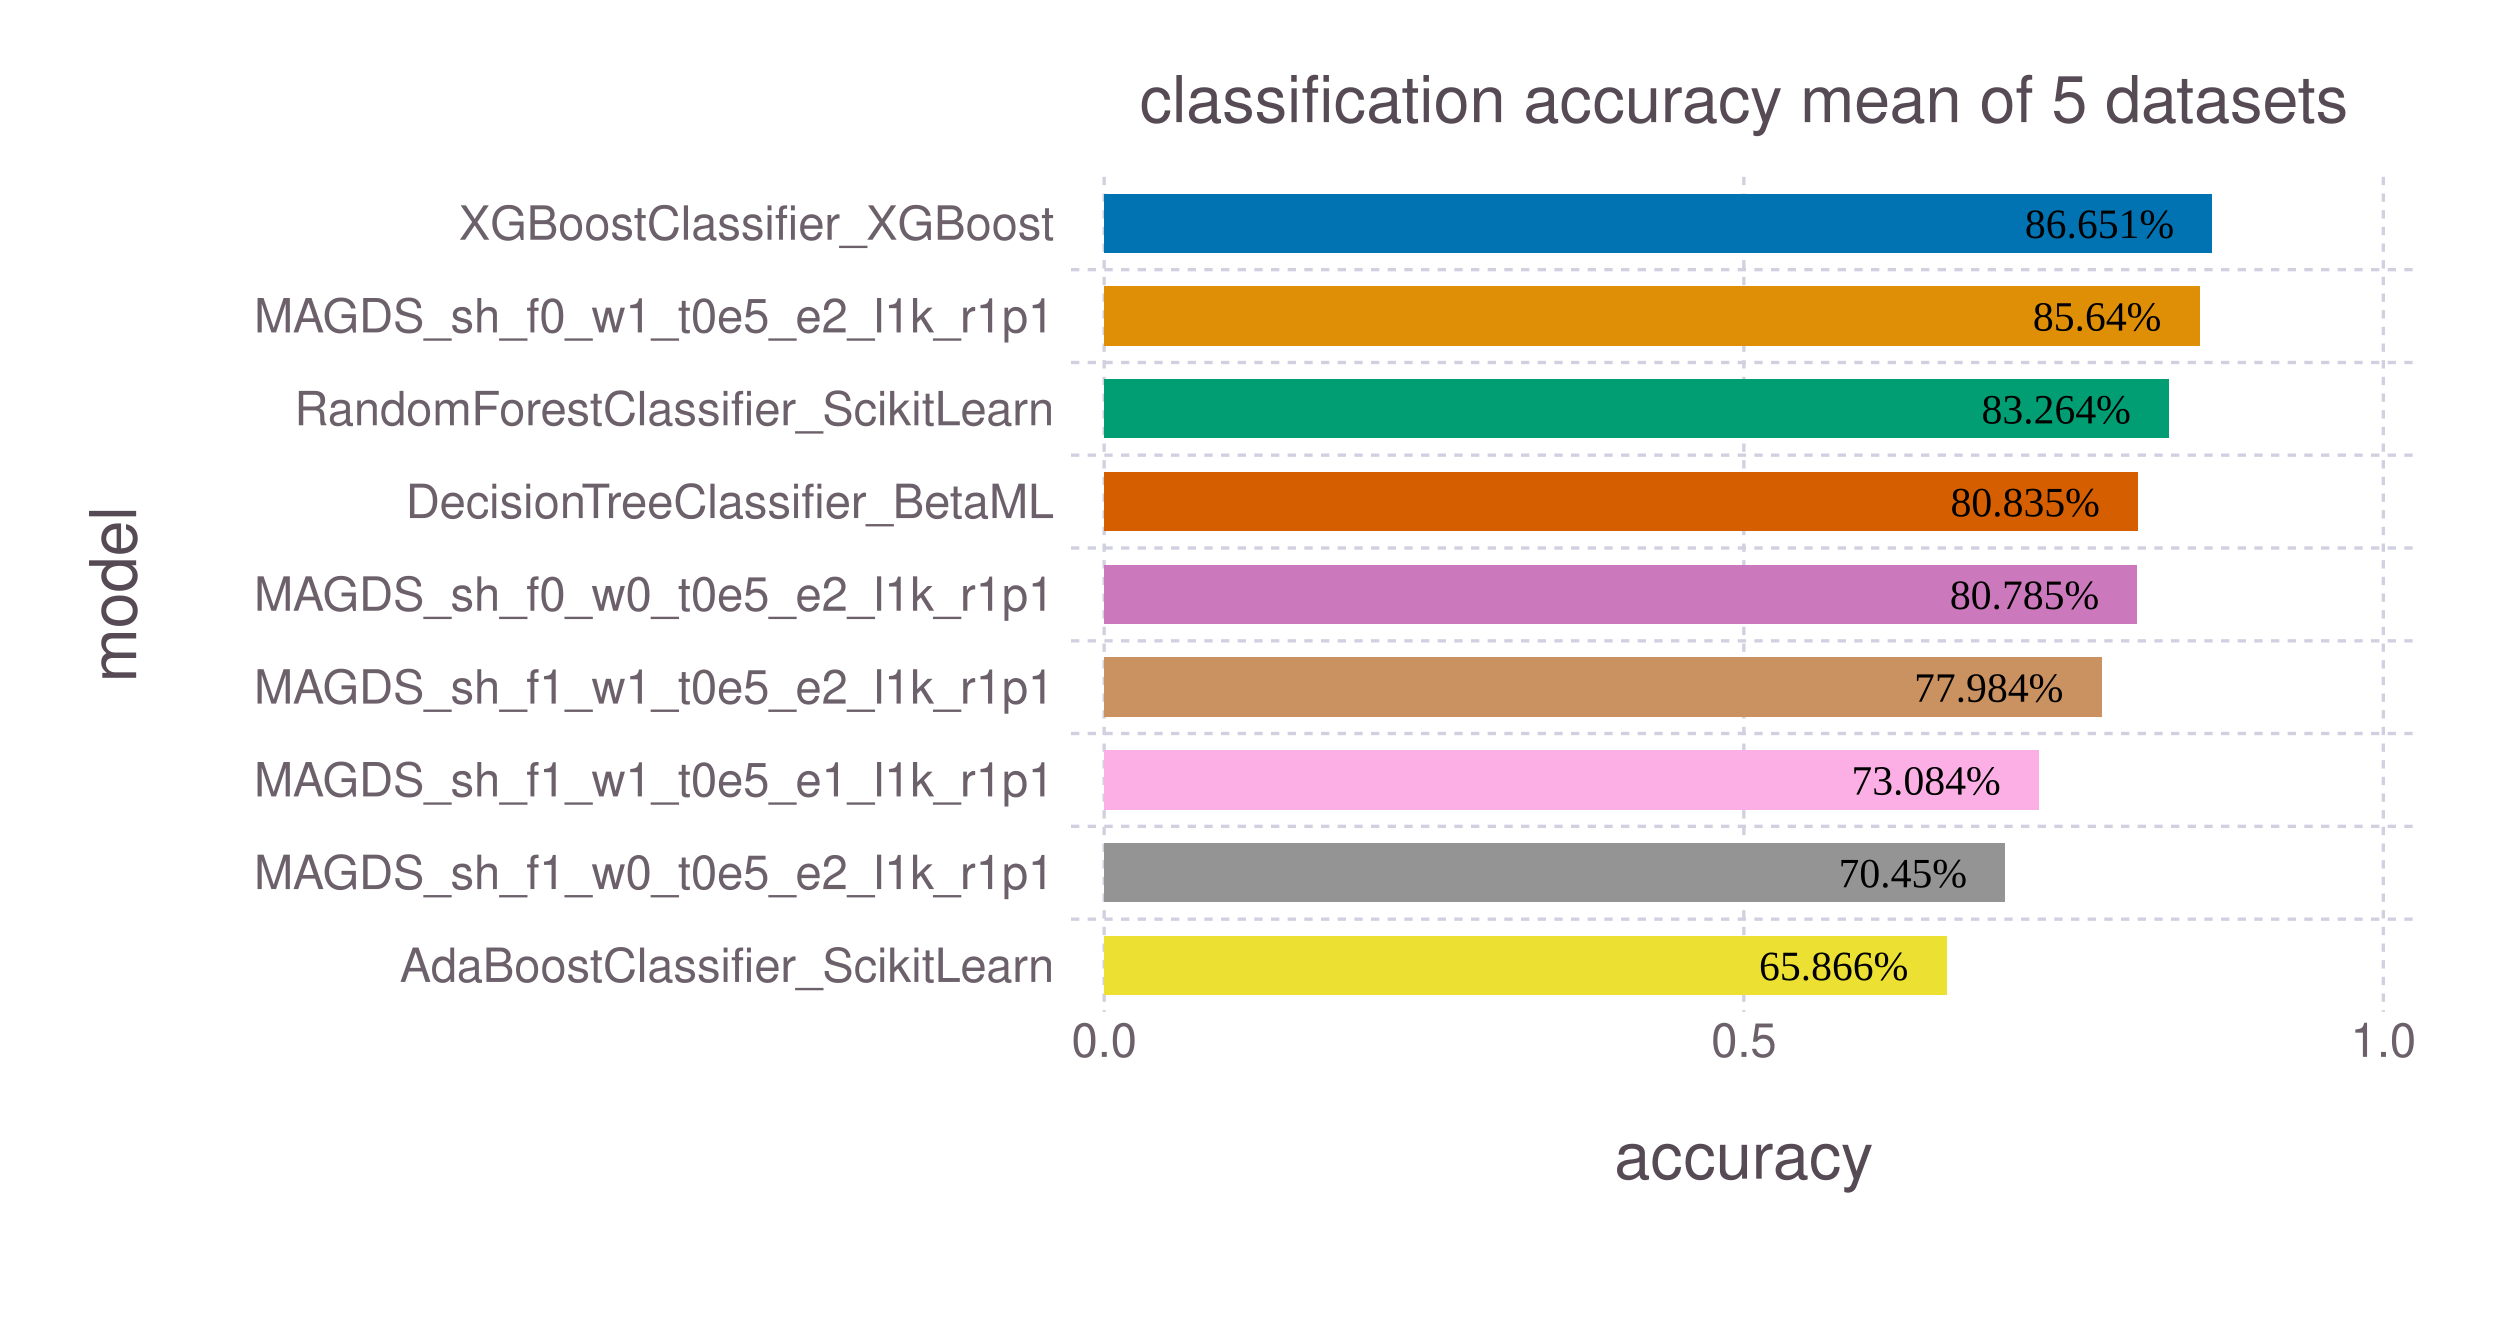
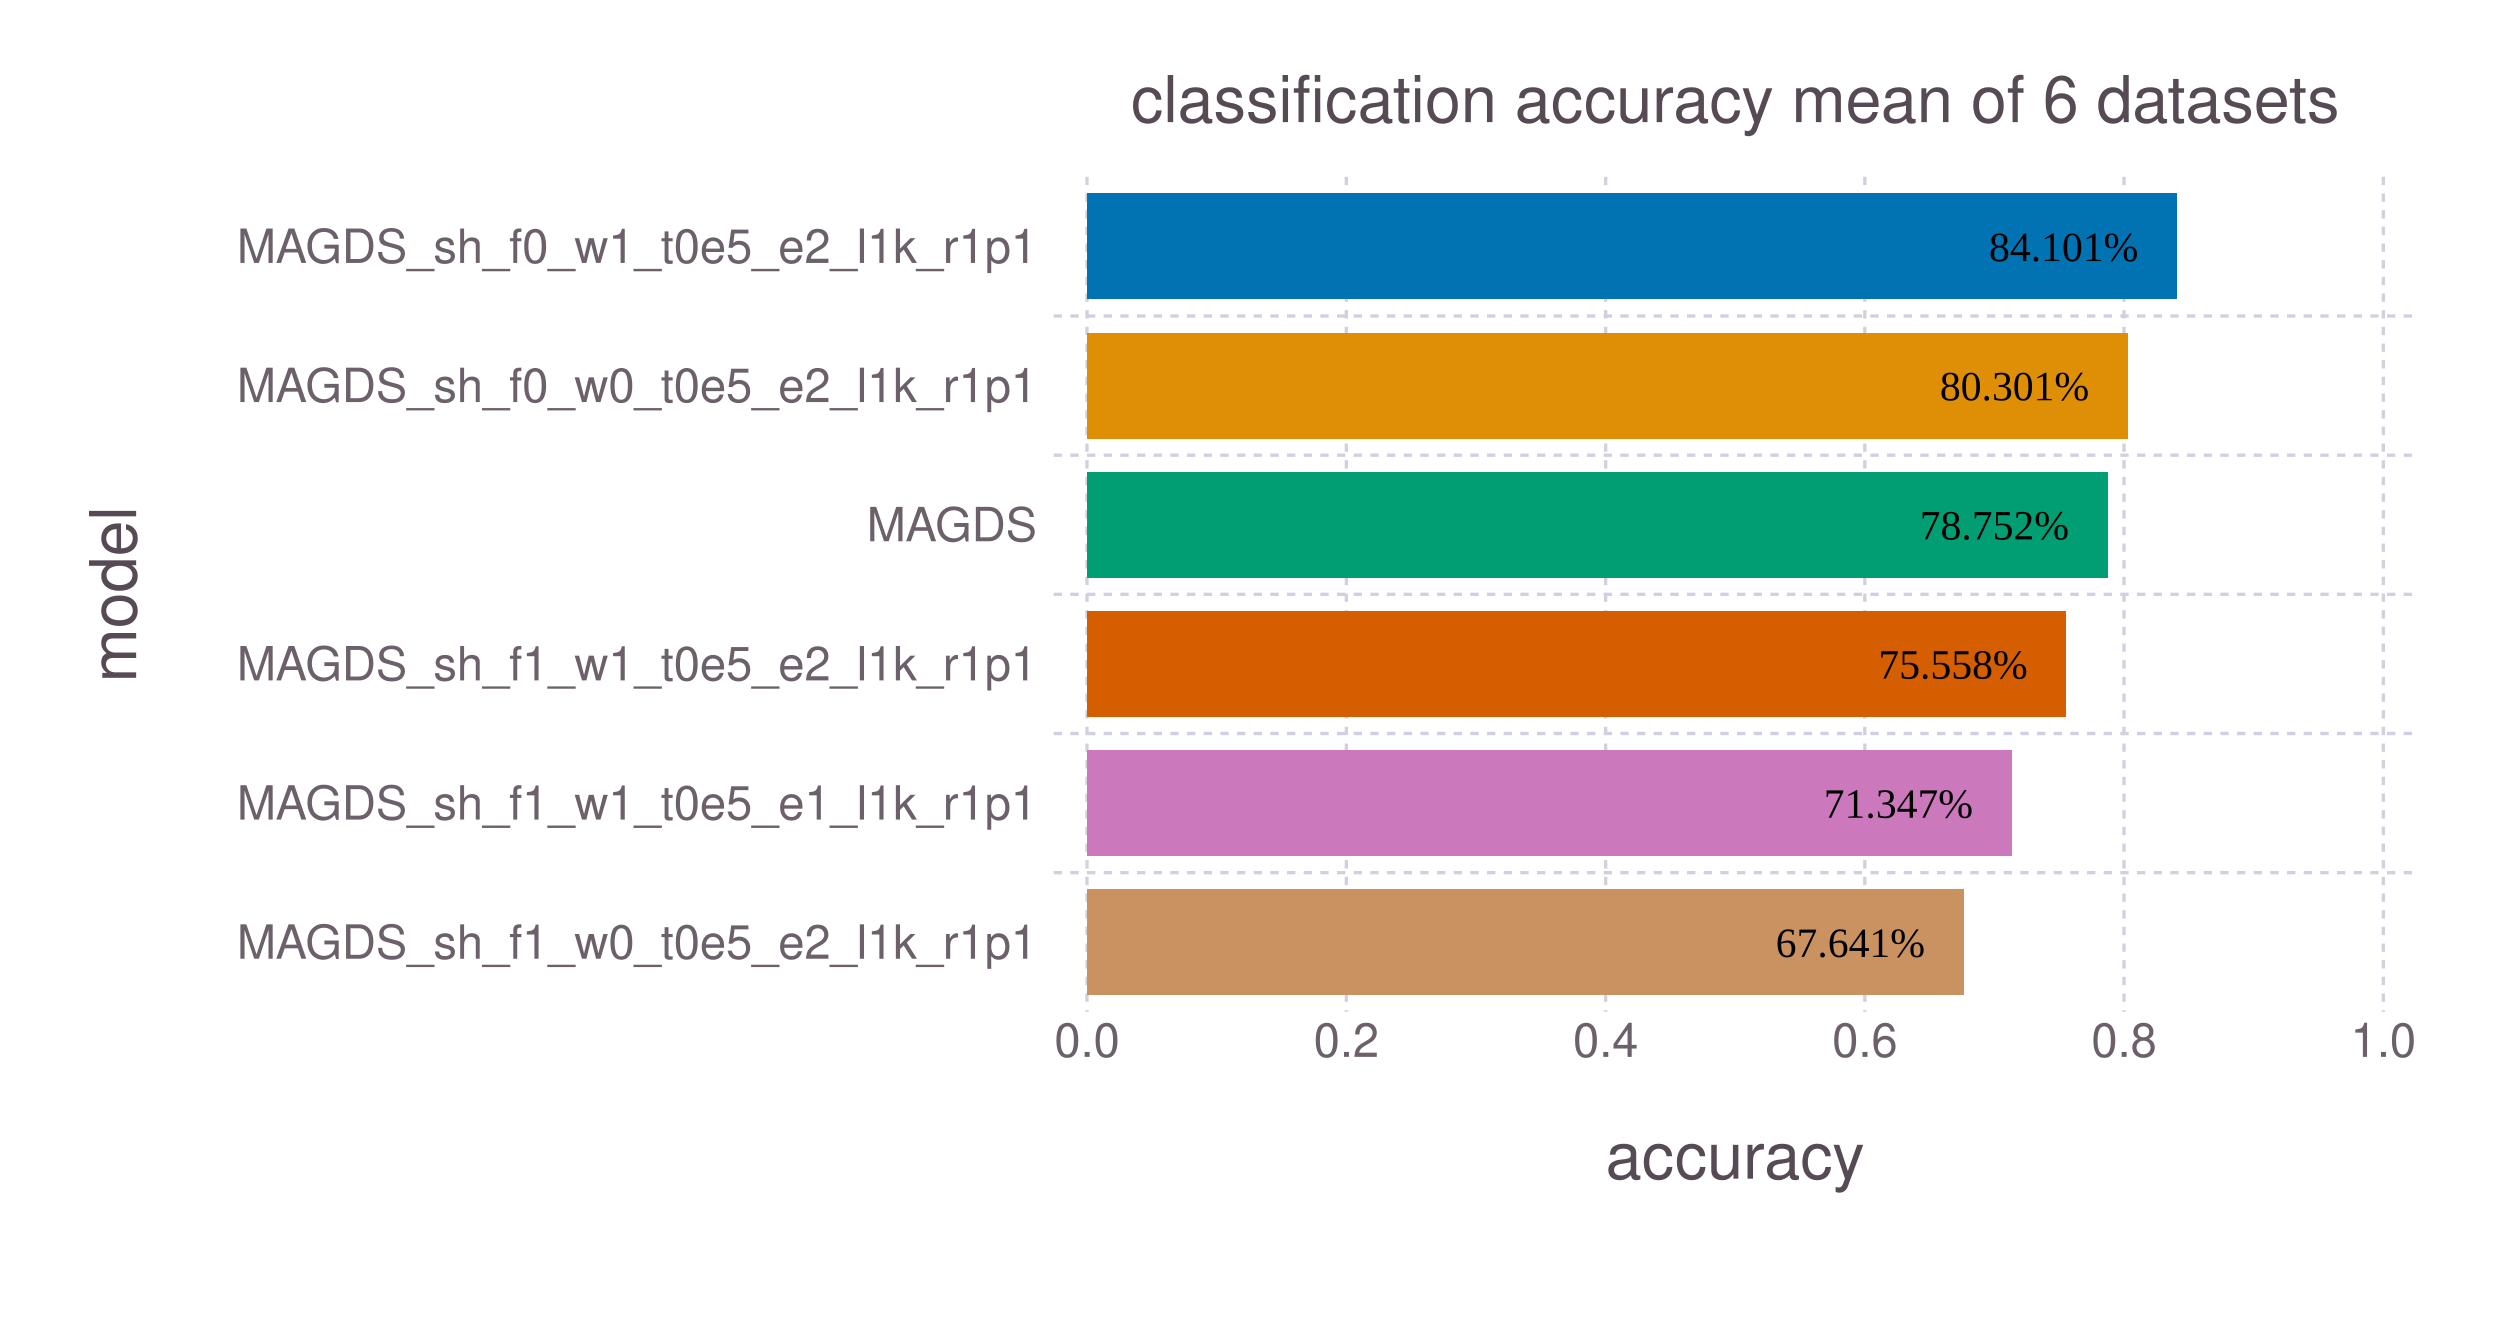
<svg xmlns="http://www.w3.org/2000/svg" version="1.2" width="150mm" height="80mm" viewBox="0 0 150 80" stroke="none" fill="#000000" stroke-width="0.3" font-size="3.88">
  <defs>
    <marker id="arrow" markerWidth="15" markerHeight="7" refX="5" refY="3.5" orient="auto" markerUnits="strokeWidth">
      <path d="M0,0 L15,3.5 L0,7 z" stroke="context-stroke" fill="context-stroke" />
    </marker>
  </defs>
-   <g class="plotroot xscalable" id="img-17812367-1">
-     <g font-size="3.88" font-family="'PT Sans','Helvetica Neue','Helvetica',sans-serif" fill="#564A55" stroke="#000000" stroke-opacity="0.000" id="img-17812367-2">
-       <g transform="translate(104.63,68.39)">
+   <g class="plotroot xscalable" id="img-9166f4f6-1">
+     <g font-size="3.88" font-family="'PT Sans','Helvetica Neue','Helvetica',sans-serif" fill="#564A55" stroke="#000000" stroke-opacity="0.000" id="img-9166f4f6-2">
+       <g transform="translate(104.11,68.39)">
        <g class="primitive">
          <text text-anchor="middle" dy="0.6em">accuracy</text>
        </g>
      </g>
    </g>
-     <g class="guide xlabels" font-size="2.82" font-family="'PT Sans Caption','Helvetica Neue','Helvetica',sans-serif" fill="#6C606B" id="img-17812367-3">
-       <g transform="translate(66.25,61.72)">
+     <g class="guide xlabels" font-size="2.82" font-family="'PT Sans Caption','Helvetica Neue','Helvetica',sans-serif" fill="#6C606B" id="img-9166f4f6-3">
+       <g transform="translate(65.22,61.72)">
        <g class="primitive">
          <text text-anchor="middle" dy="0.6em">0.0</text>
        </g>
      </g>
-       <g transform="translate(104.63,61.72)">
-         <g class="primitive">
-           <text text-anchor="middle" dy="0.6em">0.5</text>
+       <g transform="translate(80.78,61.72)">
+         <g class="primitive">
+           <text text-anchor="middle" dy="0.6em">0.2</text>
+         </g>
+       </g>
+       <g transform="translate(96.34,61.72)">
+         <g class="primitive">
+           <text text-anchor="middle" dy="0.6em">0.4</text>
+         </g>
+       </g>
+       <g transform="translate(111.89,61.72)">
+         <g class="primitive">
+           <text text-anchor="middle" dy="0.6em">0.6</text>
+         </g>
+       </g>
+       <g transform="translate(127.44,61.72)">
+         <g class="primitive">
+           <text text-anchor="middle" dy="0.6em">0.8</text>
        </g>
      </g>
      <g transform="translate(143,61.72)">
        <g class="primitive">
          <text text-anchor="middle" dy="0.6em">1.0</text>
        </g>
      </g>
    </g>
-     <g clip-path="url(#img-17812367-4)">
-       <g id="img-17812367-5">
-         <g pointer-events="visible" stroke-width="0.3" fill="#000000" fill-opacity="0.000" stroke="#000000" stroke-opacity="0.000" class="guide background" id="img-17812367-6">
-           <g transform="translate(104.63,35.66)" id="img-17812367-7">
-             <path d="M-40.37,-25.05 L40.37,-25.05 40.37,25.05 -40.37,25.05  z" class="primitive" />
-           </g>
-         </g>
-         <g class="guide ygridlines xfixed" stroke-dasharray="0.5,0.5" stroke-width="0.2" stroke="#D0D0E0" id="img-17812367-8">
-           <g transform="translate(104.63,16.18)" id="img-17812367-9">
-             <path fill="none" d="M-40.37,0 L40.37,0 " class="primitive" />
-           </g>
-           <g transform="translate(104.63,21.75)" id="img-17812367-10">
-             <path fill="none" d="M-40.37,0 L40.37,0 " class="primitive" />
-           </g>
-           <g transform="translate(104.63,27.31)" id="img-17812367-11">
-             <path fill="none" d="M-40.37,0 L40.37,0 " class="primitive" />
-           </g>
-           <g transform="translate(104.63,32.88)" id="img-17812367-12">
-             <path fill="none" d="M-40.37,0 L40.37,0 " class="primitive" />
-           </g>
-           <g transform="translate(104.63,38.45)" id="img-17812367-13">
-             <path fill="none" d="M-40.37,0 L40.37,0 " class="primitive" />
-           </g>
-           <g transform="translate(104.63,44.01)" id="img-17812367-14">
-             <path fill="none" d="M-40.37,0 L40.37,0 " class="primitive" />
-           </g>
-           <g transform="translate(104.63,49.58)" id="img-17812367-15">
-             <path fill="none" d="M-40.37,0 L40.37,0 " class="primitive" />
-           </g>
-           <g transform="translate(104.63,55.15)" id="img-17812367-16">
-             <path fill="none" d="M-40.37,0 L40.37,0 " class="primitive" />
-           </g>
-         </g>
-         <g class="guide xgridlines yfixed" stroke-dasharray="0.5,0.5" stroke-width="0.2" stroke="#D0D0E0" id="img-17812367-17">
-           <g transform="translate(66.25,35.66)" id="img-17812367-18">
-             <path fill="none" d="M0,-25.05 L0,25.05 " class="primitive" />
-           </g>
-           <g transform="translate(104.63,35.66)" id="img-17812367-19">
-             <path fill="none" d="M0,-25.05 L0,25.05 " class="primitive" />
-           </g>
-           <g transform="translate(143,35.66)" id="img-17812367-20">
-             <path fill="none" d="M0,-25.05 L0,25.05 " class="primitive" />
-           </g>
-         </g>
-         <g class="plotpanel" id="img-17812367-21">
-           <g shape-rendering="crispEdges" stroke-width="0.3" id="img-17812367-22">
-             <g stroke="#000000" stroke-opacity="0.000" class="geometry" id="img-17812367-23">
-               <g transform="translate(91.53,57.93)" id="img-17812367-24" fill="#ECE133">
-                 <path d="M-25.28,-1.78 L25.28,-1.78 25.28,1.78 -25.28,1.78  z" class="primitive" />
-               </g>
-               <g transform="translate(93.29,52.36)" id="img-17812367-25" fill="#949494">
-                 <path d="M-27.03,-1.78 L27.03,-1.78 27.03,1.78 -27.03,1.78  z" class="primitive" />
-               </g>
-               <g transform="translate(94.3,46.8)" id="img-17812367-26" fill="#FBAFE4">
-                 <path d="M-28.05,-1.78 L28.05,-1.78 28.05,1.78 -28.05,1.78  z" class="primitive" />
-               </g>
-               <g transform="translate(96.18,41.23)" id="img-17812367-27" fill="#CA9161">
-                 <path d="M-29.93,-1.78 L29.93,-1.78 29.93,1.78 -29.93,1.78  z" class="primitive" />
-               </g>
-               <g transform="translate(97.25,35.66)" id="img-17812367-28" fill="#CC78BC">
-                 <path d="M-31,-1.78 L31,-1.78 31,1.78 -31,1.78  z" class="primitive" />
-               </g>
-               <g transform="translate(97.27,30.1)" id="img-17812367-29" fill="#D55E00">
-                 <path d="M-31.02,-1.78 L31.02,-1.78 31.02,1.78 -31.02,1.78  z" class="primitive" />
-               </g>
-               <g transform="translate(98.2,24.53)" id="img-17812367-30" fill="#029E73">
-                 <path d="M-31.95,-1.78 L31.95,-1.78 31.95,1.78 -31.95,1.78  z" class="primitive" />
-               </g>
-               <g transform="translate(99.12,18.96)" id="img-17812367-31" fill="#DE8F05">
-                 <path d="M-32.86,-1.78 L32.86,-1.78 32.86,1.78 -32.86,1.78  z" class="primitive" />
-               </g>
-               <g transform="translate(99.5,13.4)" id="img-17812367-32" fill="#0173B2">
-                 <path d="M-33.25,-1.78 L33.25,-1.78 33.25,1.78 -33.25,1.78  z" class="primitive" />
-               </g>
-             </g>
-           </g>
-         </g>
-         <g class="geometry" id="img-17812367-33">
-           <g fill="#000000" font-size="2.5" id="img-17812367-34">
-             <g transform="translate(130.45,13.4)" id="img-17812367-35">
-               <g class="primitive">
-                 <text text-anchor="end" dy="0.35em">86.651%</text>
-               </g>
-             </g>
-             <g transform="translate(129.68,18.96)" id="img-17812367-36">
-               <g class="primitive">
-                 <text text-anchor="end" dy="0.35em">85.64%</text>
-               </g>
-             </g>
-             <g transform="translate(127.85,24.53)" id="img-17812367-37">
-               <g class="primitive">
-                 <text text-anchor="end" dy="0.35em">83.264%</text>
-               </g>
-             </g>
-             <g transform="translate(125.99,30.1)" id="img-17812367-38">
-               <g class="primitive">
-                 <text text-anchor="end" dy="0.35em">80.835%</text>
-               </g>
-             </g>
-             <g transform="translate(125.95,35.66)" id="img-17812367-39">
-               <g class="primitive">
-                 <text text-anchor="end" dy="0.35em">80.785%</text>
-               </g>
-             </g>
-             <g transform="translate(123.8,41.23)" id="img-17812367-40">
-               <g class="primitive">
-                 <text text-anchor="end" dy="0.35em">77.984%</text>
-               </g>
-             </g>
-             <g transform="translate(120.04,46.8)" id="img-17812367-41">
-               <g class="primitive">
-                 <text text-anchor="end" dy="0.35em">73.084%</text>
-               </g>
-             </g>
-             <g transform="translate(118.02,52.36)" id="img-17812367-42">
-               <g class="primitive">
-                 <text text-anchor="end" dy="0.35em">70.45%</text>
-               </g>
-             </g>
-             <g transform="translate(114.5,57.93)" id="img-17812367-43">
-               <g class="primitive">
-                 <text text-anchor="end" dy="0.35em">65.866%</text>
-               </g>
-             </g>
-           </g>
-         </g>
-       </g>
-     </g>
-     <g class="guide ylabels" font-size="2.82" font-family="'PT Sans Caption','Helvetica Neue','Helvetica',sans-serif" fill="#6C606B" id="img-17812367-44">
-       <g transform="translate(63.25,13.4)" id="img-17812367-45">
-         <g class="primitive">
-           <text text-anchor="end" dy="0.35em">XGBoostClassifier_XGBoost</text>
-         </g>
-       </g>
-       <g transform="translate(63.25,18.96)" id="img-17812367-46">
+     <g clip-path="url(#img-9166f4f6-4)">
+       <g id="img-9166f4f6-5">
+         <g pointer-events="visible" stroke-width="0.3" fill="#000000" fill-opacity="0.000" stroke="#000000" stroke-opacity="0.000" class="guide background" id="img-9166f4f6-6">
+           <g transform="translate(104.11,35.66)" id="img-9166f4f6-7">
+             <path d="M-40.89,-25.05 L40.89,-25.05 40.89,25.05 -40.89,25.05  z" class="primitive" />
+           </g>
+         </g>
+         <g class="guide ygridlines xfixed" stroke-dasharray="0.5,0.5" stroke-width="0.2" stroke="#D0D0E0" id="img-9166f4f6-8">
+           <g transform="translate(104.11,18.96)" id="img-9166f4f6-9">
+             <path fill="none" d="M-40.89,0 L40.89,0 " class="primitive" />
+           </g>
+           <g transform="translate(104.11,27.31)" id="img-9166f4f6-10">
+             <path fill="none" d="M-40.89,0 L40.89,0 " class="primitive" />
+           </g>
+           <g transform="translate(104.11,35.66)" id="img-9166f4f6-11">
+             <path fill="none" d="M-40.89,0 L40.89,0 " class="primitive" />
+           </g>
+           <g transform="translate(104.11,44.01)" id="img-9166f4f6-12">
+             <path fill="none" d="M-40.89,0 L40.89,0 " class="primitive" />
+           </g>
+           <g transform="translate(104.11,52.36)" id="img-9166f4f6-13">
+             <path fill="none" d="M-40.89,0 L40.89,0 " class="primitive" />
+           </g>
+         </g>
+         <g class="guide xgridlines yfixed" stroke-dasharray="0.5,0.5" stroke-width="0.2" stroke="#D0D0E0" id="img-9166f4f6-14">
+           <g transform="translate(65.22,35.66)" id="img-9166f4f6-15">
+             <path fill="none" d="M0,-25.05 L0,25.05 " class="primitive" />
+           </g>
+           <g transform="translate(80.78,35.66)" id="img-9166f4f6-16">
+             <path fill="none" d="M0,-25.05 L0,25.05 " class="primitive" />
+           </g>
+           <g transform="translate(96.34,35.66)" id="img-9166f4f6-17">
+             <path fill="none" d="M0,-25.05 L0,25.05 " class="primitive" />
+           </g>
+           <g transform="translate(111.89,35.66)" id="img-9166f4f6-18">
+             <path fill="none" d="M0,-25.05 L0,25.05 " class="primitive" />
+           </g>
+           <g transform="translate(127.44,35.66)" id="img-9166f4f6-19">
+             <path fill="none" d="M0,-25.05 L0,25.05 " class="primitive" />
+           </g>
+           <g transform="translate(143,35.66)" id="img-9166f4f6-20">
+             <path fill="none" d="M0,-25.05 L0,25.05 " class="primitive" />
+           </g>
+         </g>
+         <g class="plotpanel" id="img-9166f4f6-21">
+           <g shape-rendering="crispEdges" stroke-width="0.3" id="img-9166f4f6-22">
+             <g stroke="#000000" stroke-opacity="0.000" class="geometry" id="img-9166f4f6-23">
+               <g transform="translate(91.53,56.54)" id="img-9166f4f6-24" fill="#CA9161">
+                 <path d="M-26.3,-3.18 L26.3,-3.18 26.3,3.18 -26.3,3.18  z" class="primitive" />
+               </g>
+               <g transform="translate(92.97,48.19)" id="img-9166f4f6-25" fill="#CC78BC">
+                 <path d="M-27.75,-3.18 L27.75,-3.18 27.75,3.18 -27.75,3.18  z" class="primitive" />
+               </g>
+               <g transform="translate(94.61,39.84)" id="img-9166f4f6-26" fill="#D55E00">
+                 <path d="M-29.38,-3.18 L29.38,-3.18 29.38,3.18 -29.38,3.18  z" class="primitive" />
+               </g>
+               <g transform="translate(95.85,31.49)" id="img-9166f4f6-27" fill="#029E73">
+                 <path d="M-30.62,-3.18 L30.62,-3.18 30.62,3.18 -30.62,3.18  z" class="primitive" />
+               </g>
+               <g transform="translate(96.45,23.14)" id="img-9166f4f6-28" fill="#DE8F05">
+                 <path d="M-31.23,-3.18 L31.23,-3.18 31.23,3.18 -31.23,3.18  z" class="primitive" />
+               </g>
+               <g transform="translate(97.93,14.79)" id="img-9166f4f6-29" fill="#0173B2">
+                 <path d="M-32.7,-3.18 L32.7,-3.18 32.7,3.18 -32.7,3.18  z" class="primitive" />
+               </g>
+             </g>
+           </g>
+         </g>
+         <g class="geometry" id="img-9166f4f6-30">
+           <g fill="#000000" font-size="2.5" id="img-9166f4f6-31">
+             <g transform="translate(128.3,14.79)" id="img-9166f4f6-32">
+               <g class="primitive">
+                 <text text-anchor="end" dy="0.35em">84.101%</text>
+               </g>
+             </g>
+             <g transform="translate(125.35,23.14)" id="img-9166f4f6-33">
+               <g class="primitive">
+                 <text text-anchor="end" dy="0.35em">80.301%</text>
+               </g>
+             </g>
+             <g transform="translate(124.14,31.49)" id="img-9166f4f6-34">
+               <g class="primitive">
+                 <text text-anchor="end" dy="0.35em">78.752%</text>
+               </g>
+             </g>
+             <g transform="translate(121.66,39.84)" id="img-9166f4f6-35">
+               <g class="primitive">
+                 <text text-anchor="end" dy="0.35em">75.558%</text>
+               </g>
+             </g>
+             <g transform="translate(118.38,48.19)" id="img-9166f4f6-36">
+               <g class="primitive">
+                 <text text-anchor="end" dy="0.35em">71.347%</text>
+               </g>
+             </g>
+             <g transform="translate(115.5,56.54)" id="img-9166f4f6-37">
+               <g class="primitive">
+                 <text text-anchor="end" dy="0.35em">67.641%</text>
+               </g>
+             </g>
+           </g>
+         </g>
+       </g>
+     </g>
+     <g class="guide ylabels" font-size="2.82" font-family="'PT Sans Caption','Helvetica Neue','Helvetica',sans-serif" fill="#6C606B" id="img-9166f4f6-38">
+       <g transform="translate(62.22,14.79)" id="img-9166f4f6-39">
        <g class="primitive">
          <text text-anchor="end" dy="0.35em">MAGDS_sh_f0_w1_t0e5_e2_l1k_r1p1</text>
        </g>
      </g>
-       <g transform="translate(63.25,24.53)" id="img-17812367-47">
-         <g class="primitive">
-           <text text-anchor="end" dy="0.35em">RandomForestClassifier_ScikitLearn</text>
-         </g>
-       </g>
-       <g transform="translate(63.25,30.1)" id="img-17812367-48">
-         <g class="primitive">
-           <text text-anchor="end" dy="0.35em">DecisionTreeClassifier_BetaML</text>
-         </g>
-       </g>
-       <g transform="translate(63.25,35.66)" id="img-17812367-49">
+       <g transform="translate(62.22,23.14)" id="img-9166f4f6-40">
        <g class="primitive">
          <text text-anchor="end" dy="0.35em">MAGDS_sh_f0_w0_t0e5_e2_l1k_r1p1</text>
        </g>
      </g>
-       <g transform="translate(63.25,41.23)" id="img-17812367-50">
+       <g transform="translate(62.22,31.49)" id="img-9166f4f6-41">
+         <g class="primitive">
+           <text text-anchor="end" dy="0.35em">MAGDS</text>
+         </g>
+       </g>
+       <g transform="translate(62.22,39.84)" id="img-9166f4f6-42">
        <g class="primitive">
          <text text-anchor="end" dy="0.35em">MAGDS_sh_f1_w1_t0e5_e2_l1k_r1p1</text>
        </g>
      </g>
-       <g transform="translate(63.25,46.8)" id="img-17812367-51">
+       <g transform="translate(62.22,48.19)" id="img-9166f4f6-43">
        <g class="primitive">
          <text text-anchor="end" dy="0.35em">MAGDS_sh_f1_w1_t0e5_e1_l1k_r1p1</text>
        </g>
      </g>
-       <g transform="translate(63.25,52.36)" id="img-17812367-52">
+       <g transform="translate(62.22,56.54)" id="img-9166f4f6-44">
        <g class="primitive">
          <text text-anchor="end" dy="0.35em">MAGDS_sh_f1_w0_t0e5_e2_l1k_r1p1</text>
        </g>
      </g>
-       <g transform="translate(63.25,57.93)" id="img-17812367-53">
-         <g class="primitive">
-           <text text-anchor="end" dy="0.35em">AdaBoostClassifier_ScikitLearn</text>
-         </g>
-       </g>
-     </g>
-     <g font-size="3.88" font-family="'PT Sans','Helvetica Neue','Helvetica',sans-serif" fill="#564A55" stroke="#000000" stroke-opacity="0.000" id="img-17812367-54">
-       <g transform="translate(8.81,33.66)" id="img-17812367-55">
+     </g>
+     <g font-size="3.88" font-family="'PT Sans','Helvetica Neue','Helvetica',sans-serif" fill="#564A55" stroke="#000000" stroke-opacity="0.000" id="img-9166f4f6-45">
+       <g transform="translate(8.81,33.66)" id="img-9166f4f6-46">
        <g class="primitive">
          <text text-anchor="middle" dy="0.35em" transform="rotate(-90,0, 2)">model</text>
        </g>
      </g>
    </g>
-     <g font-size="3.88" font-family="'PT Sans','Helvetica Neue','Helvetica',sans-serif" fill="#564A55" stroke="#000000" stroke-opacity="0.000" id="img-17812367-56">
-       <g transform="translate(104.63,5)" id="img-17812367-57">
-         <g class="primitive">
-           <text text-anchor="middle" dy="0.6em">classification accuracy mean of 5 datasets</text>
+     <g font-size="3.88" font-family="'PT Sans','Helvetica Neue','Helvetica',sans-serif" fill="#564A55" stroke="#000000" stroke-opacity="0.000" id="img-9166f4f6-47">
+       <g transform="translate(104.11,5)" id="img-9166f4f6-48">
+         <g class="primitive">
+           <text text-anchor="middle" dy="0.6em">classification accuracy mean of 6 datasets</text>
        </g>
      </g>
    </g>
  </g>
  <defs>
-     <clipPath id="img-17812367-4">
-       <path d="M64.25,10.61 L145,10.61 145,60.72 64.25,60.72 " />
+     <clipPath id="img-9166f4f6-4">
+       <path d="M63.22,10.61 L145,10.61 145,60.72 63.22,60.72 " />
    </clipPath>
  </defs>
</svg>
